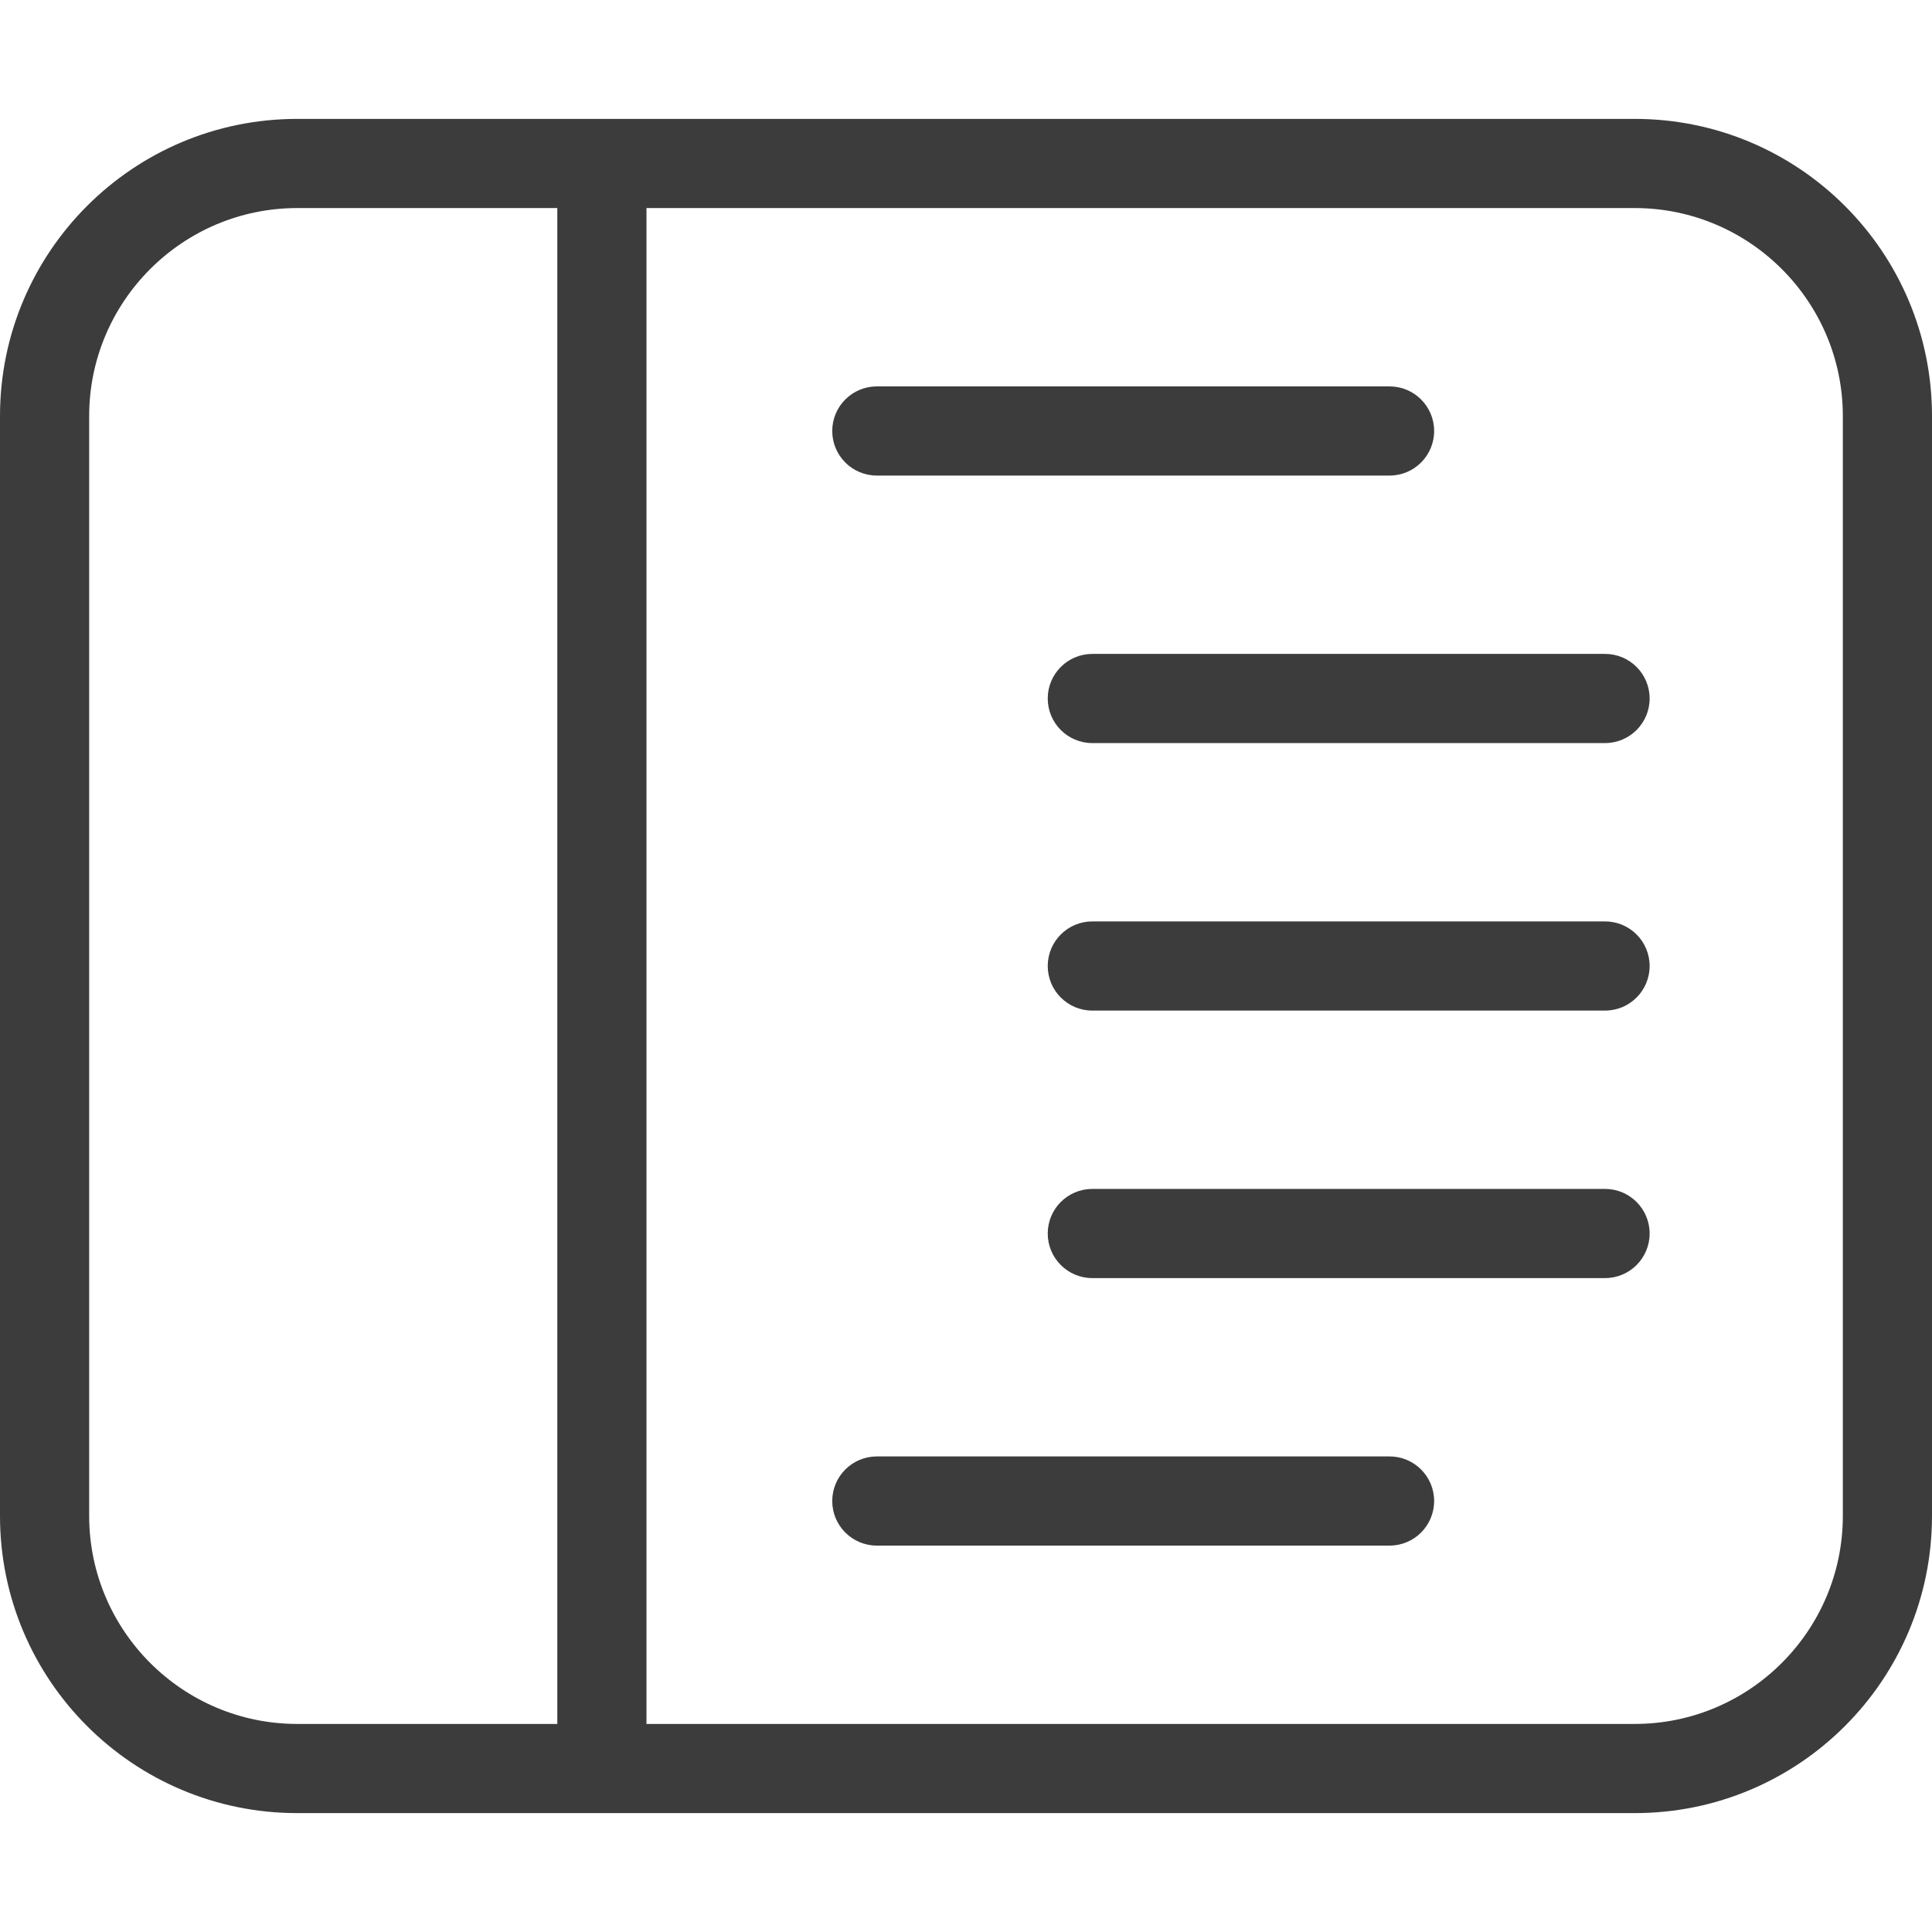
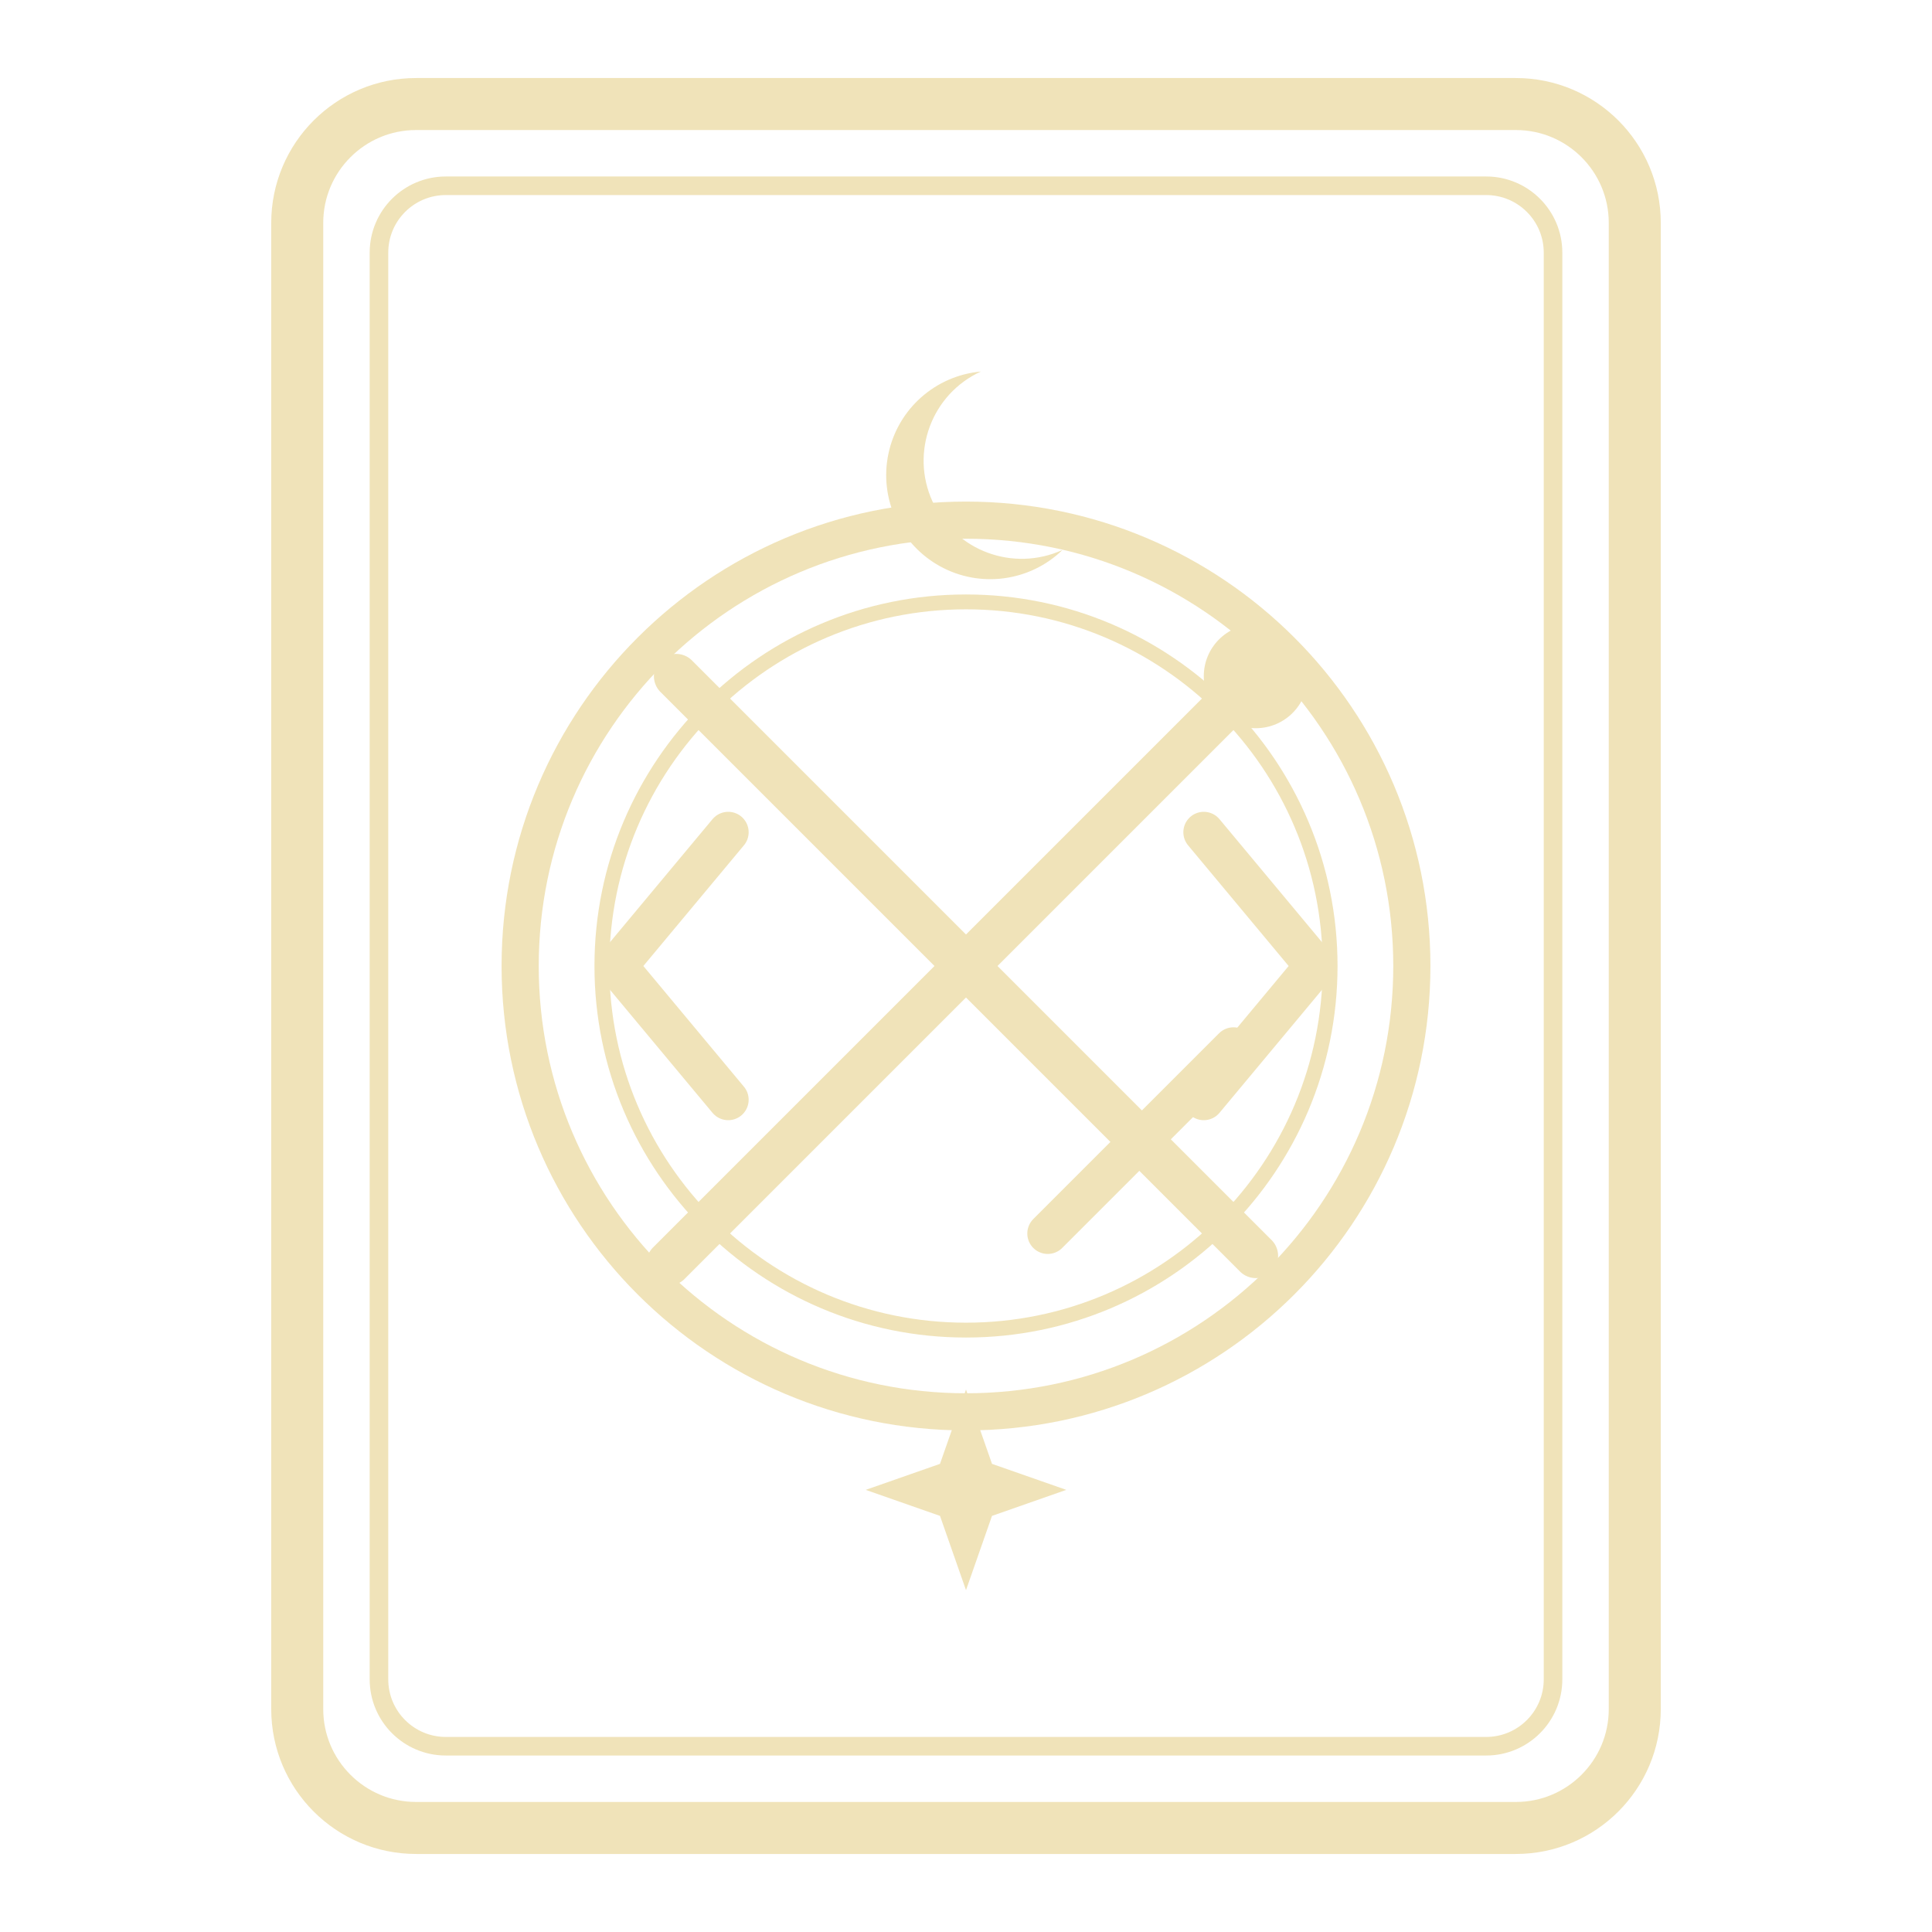
- <svg xmlns="http://www.w3.org/2000/svg" width="260" height="260" viewBox="0 0 260 260" fill="none">
-   <path d="M220 16H40C17.909 16 0 33.909 0 56V204C0 226.091 17.909 244 40 244H220C242.091 244 260 226.091 260 204V56C260 33.909 242.091 16 220 16ZM12 204V56C12 40.561 24.561 28 40 28H75V232H40C24.561 232 12 219.439 12 204ZM248 204C248 219.439 235.439 232 220 232H87V28H220C235.439 28 248 40.561 248 56V204ZM112 58C112 54.686 114.686 52 118 52H187C190.314 52 193 54.686 193 58C193 61.314 190.314 64 187 64H118C114.686 64 112 61.314 112 58ZM193 202C193 205.314 190.314 208 187 208H118C114.686 208 112 205.314 112 202C112 198.686 114.686 196 118 196H187C190.314 196 193 198.686 193 202ZM222 94C222 97.314 219.314 100 216 100H147C143.686 100 141 97.314 141 94C141 90.686 143.686 88 147 88H216C219.314 88 222 90.686 222 94ZM222 130C222 133.314 219.314 136 216 136H147C143.686 136 141 133.314 141 130C141 126.686 143.686 124 147 124H216C219.314 124 222 126.686 222 130ZM222 166C222 169.314 219.314 172 216 172H147C143.686 172 141 169.314 141 166C141 162.686 143.686 160 147 160H216C219.314 160 222 162.686 222 166Z" fill="#3C3C3C" />
+ <svg xmlns="http://www.w3.org/2000/svg" width="260" height="260" viewBox="0 0 260 260" fill="none" opacity="0.35">
+   <rect x="40" y="14" width="180" height="232" rx="16" stroke="#D4AF37" stroke-width="7" />
+   <rect x="51" y="25" width="158" height="210" rx="9" stroke="#D4AF37" stroke-width="2.5" />
+   <circle cx="130" cy="130" r="60" stroke="#D4AF37" stroke-width="5" />
+   <circle cx="130" cy="130" r="49" stroke="#D4AF37" stroke-width="2" />
+   <path d="M132 50 A14 14 0 1 0 143 74 A11 11 0 1 1 132 50 Z" fill="#D4AF37" />
+   <path d="M130 187 L133.5 197 L143.5 200.5 L133.5 204 L130 214 L126.5 204 L116.5 200.5 L126.5 197 Z" fill="#D4AF37" />
+   <polyline points="98,112 83,130 98,148" stroke="#D4AF37" stroke-width="5.5" stroke-linecap="round" stroke-linejoin="round" />
+   <polyline points="162,112 177,130 162,148" stroke="#D4AF37" stroke-width="5.5" stroke-linecap="round" stroke-linejoin="round" />
+   <line x1="90" y1="170" x2="167" y2="93" stroke="#D4AF37" stroke-width="6" stroke-linecap="round" />
+   <circle cx="169" cy="91" r="7" fill="#D4AF37" />
+   <line x1="91" y1="91" x2="169" y2="169" stroke="#D4AF37" stroke-width="6" stroke-linecap="round" />
+   <line x1="141" y1="166" x2="166" y2="141" stroke="#D4AF37" stroke-width="5.5" stroke-linecap="round" />
</svg>
